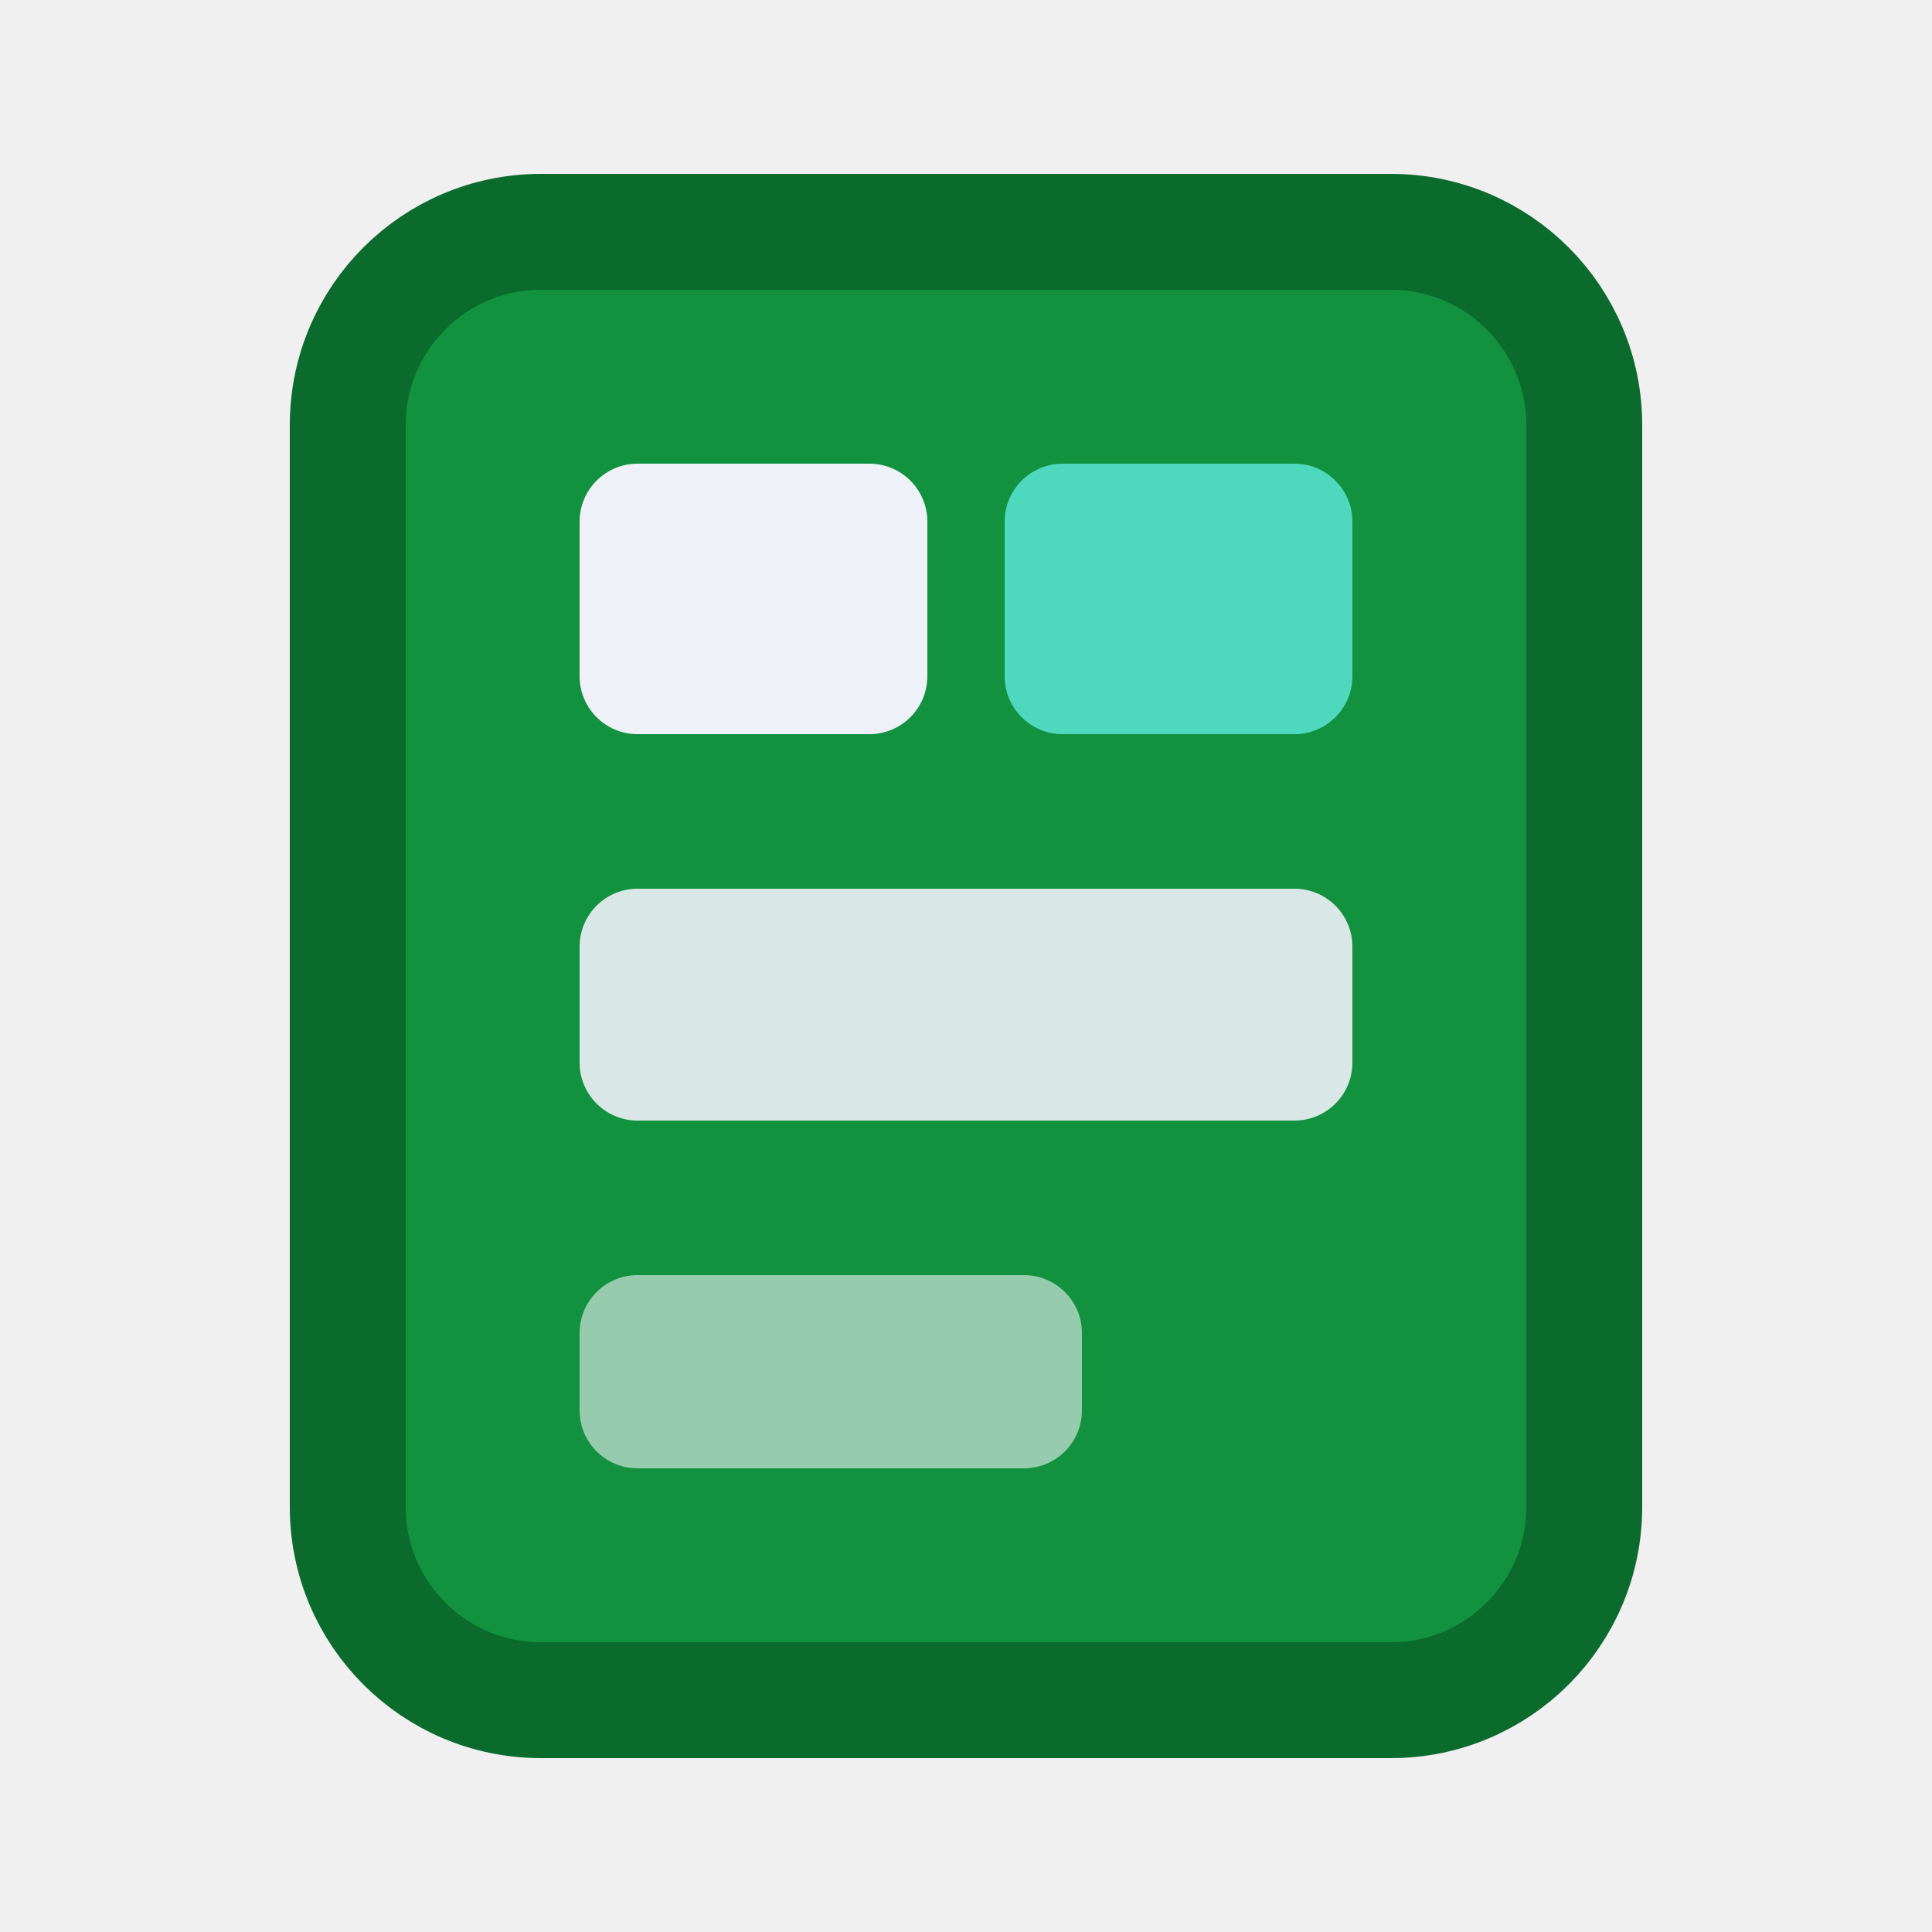
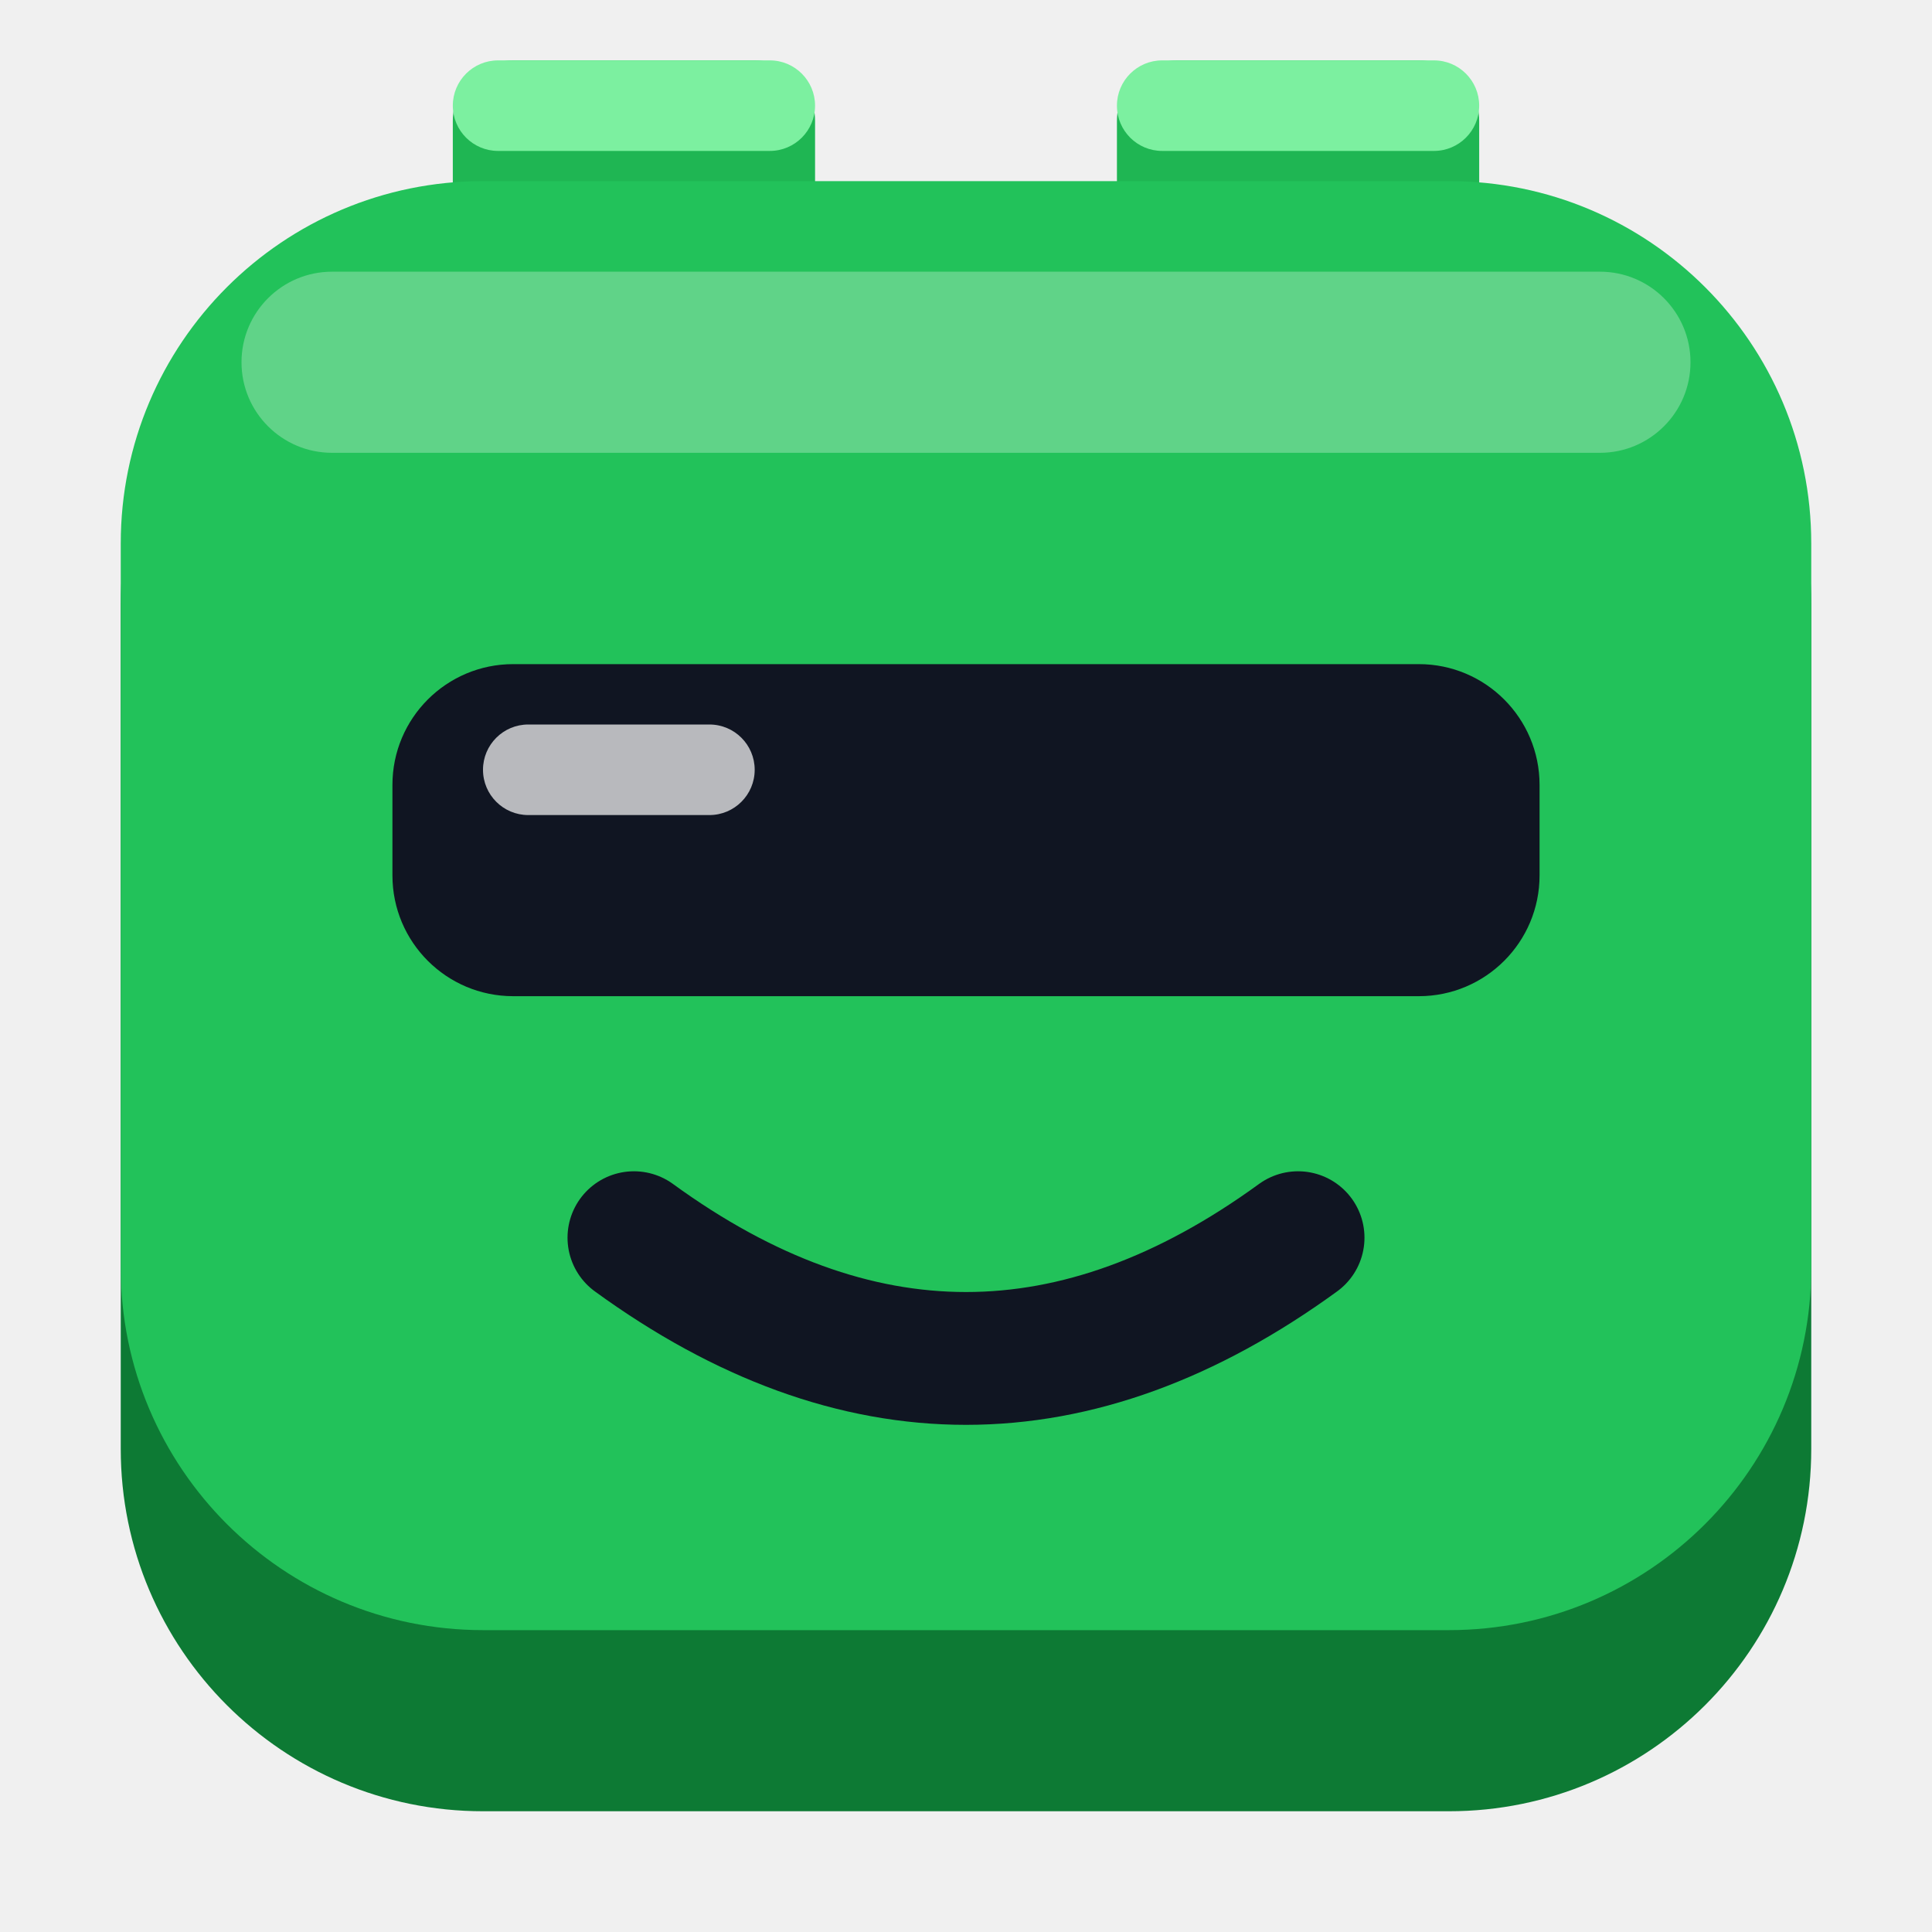
- <svg xmlns="http://www.w3.org/2000/svg" viewBox="0 0 100 100">
-   <rect x="18" y="12" width="64" height="76" rx="10" fill="#12923f" stroke="#0b6b2d" stroke-width="6" />
-   <rect x="30" y="24" width="18" height="14" rx="3" fill="#eef2f8" />
-   <rect x="52" y="24" width="18" height="14" rx="3" fill="#4ed8be" />
-   <rect x="30" y="46" width="40" height="12" rx="3" fill="#eef2f8" opacity=".9" />
-   <rect x="30" y="66" width="26" height="10" rx="3" fill="#eef2f8" opacity=".6" />
+ <svg xmlns="http://www.w3.org/2000/svg" viewBox="0 0 64 64">
+   <rect x="15" y="2" width="12" height="7" rx="2" fill="#1fb653" />
+   <rect x="15" y="2" width="12" height="3" rx="1.5" fill="#7cf0a0" />
+   <rect x="37" y="2" width="12" height="7" rx="2" fill="#1fb653" />
+   <rect x="37" y="2" width="12" height="3" rx="1.5" fill="#7cf0a0" />
+   <rect x="4" y="8" width="56" height="52" rx="12" fill="#0d7a34" />
+   <rect x="4" y="6" width="56" height="48" rx="12" fill="#22c25a" />
+   <rect x="8" y="9" width="48" height="6" rx="3" fill="#fff" opacity=".28" />
+   <rect x="13" y="22" width="38" height="11" rx="4" fill="#101522" />
+   <rect x="16" y="24" width="9" height="3" rx="1.5" fill="#fff" opacity=".7" />
+   <path d="M21 41q11 8 22 0" fill="none" stroke="#101522" stroke-width="4.4" stroke-linecap="round" />
</svg>
